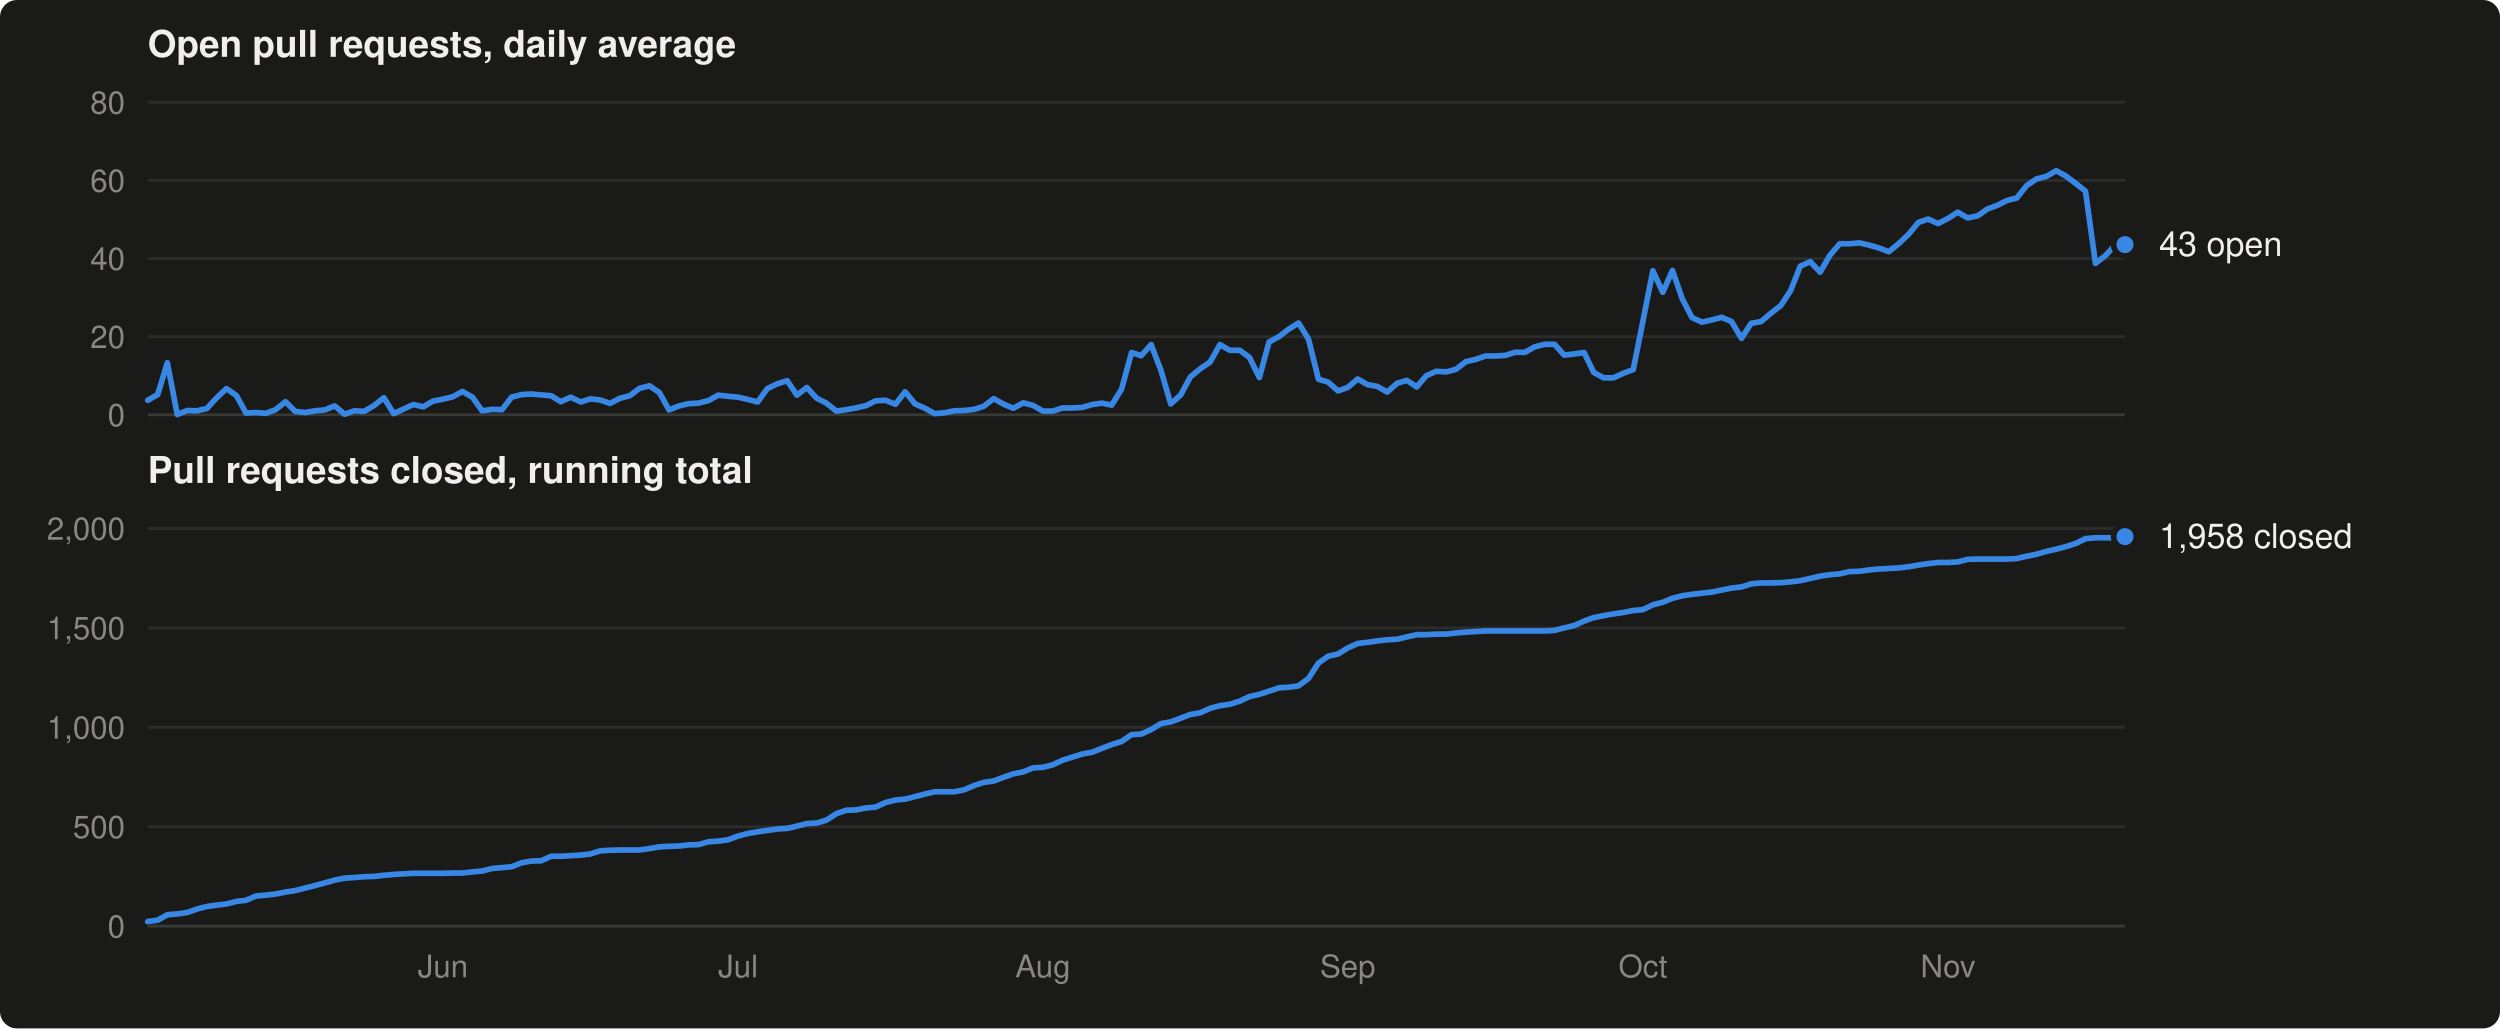
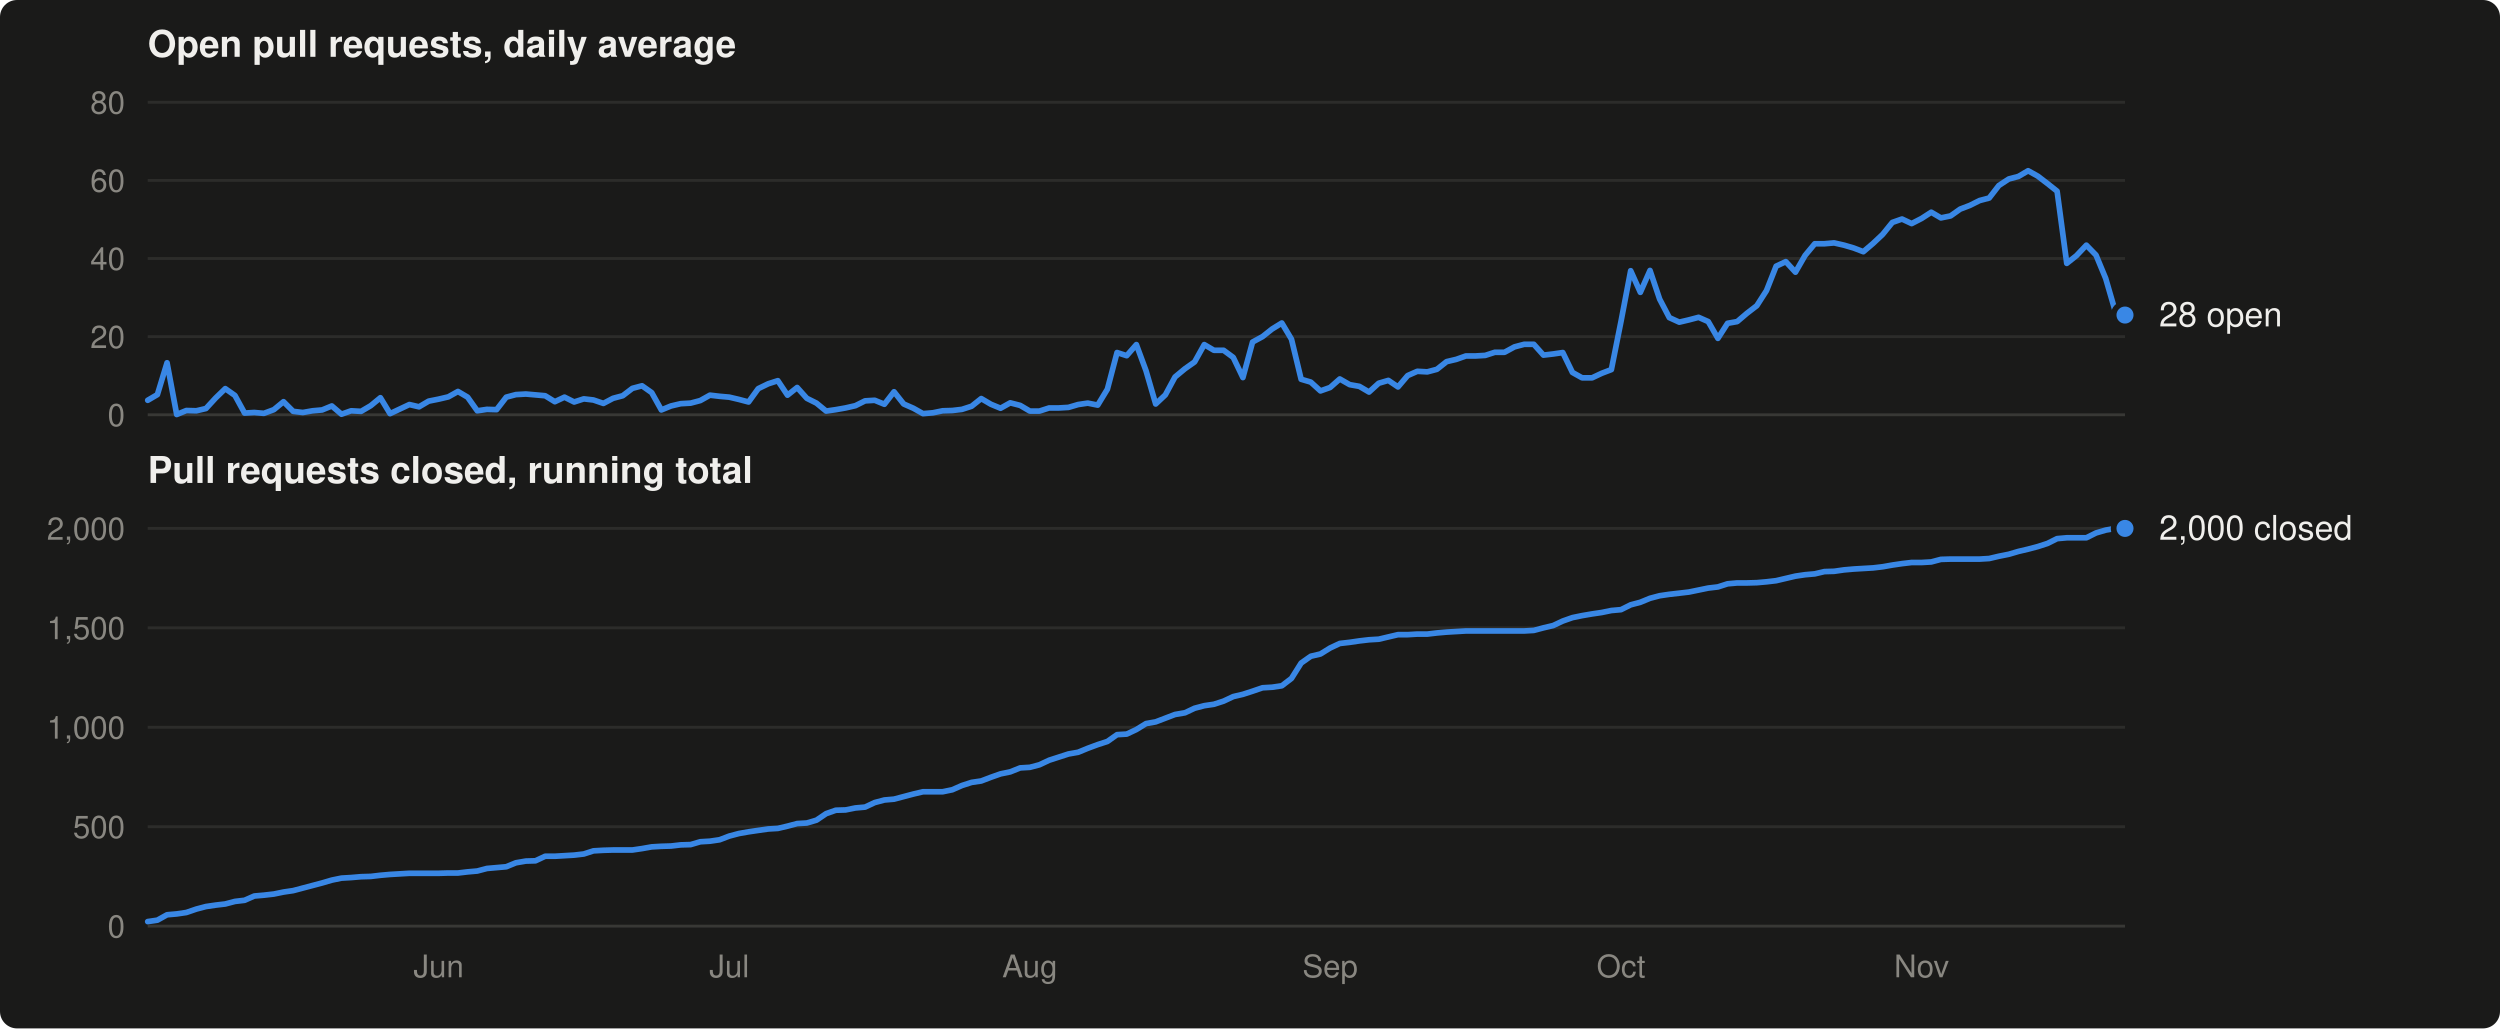
<svg xmlns="http://www.w3.org/2000/svg" width="880" height="362" viewBox="0 0 880 362" role="img" aria-labelledby="t d" font-family="-apple-system, BlinkMacSystemFont, 'Segoe UI', Helvetica, Arial, sans-serif">
  <rect width="100%" height="100%" rx="6" fill="#1a1a19" />
  <text x="52.0" y="20.0" fill="#f0efec" font-size="13" font-weight="600" text-anchor="start">Open pull requests, daily average</text>
  <line x1="52" y1="146.0" x2="748" y2="146.0" stroke="#383835" stroke-width="1" />
  <text x="44.0" y="150.0" fill="#898781" font-size="11" font-weight="400" text-anchor="end">0</text>
  <line x1="52" y1="118.5" x2="748" y2="118.5" stroke="#2c2c2a" stroke-width="1" />
  <text x="44.0" y="122.5" fill="#898781" font-size="11" font-weight="400" text-anchor="end">20</text>
  <line x1="52" y1="91.0" x2="748" y2="91.0" stroke="#2c2c2a" stroke-width="1" />
  <text x="44.0" y="95.0" fill="#898781" font-size="11" font-weight="400" text-anchor="end">40</text>
  <line x1="52" y1="63.5" x2="748" y2="63.5" stroke="#2c2c2a" stroke-width="1" />
  <text x="44.0" y="67.5" fill="#898781" font-size="11" font-weight="400" text-anchor="end">60</text>
  <line x1="52" y1="36.0" x2="748" y2="36.0" stroke="#2c2c2a" stroke-width="1" />
  <text x="44.0" y="40.0" fill="#898781" font-size="11" font-weight="400" text-anchor="end">80</text>
-   <path d="M52.0,140.9 L55.5,138.9 L58.9,127.7 L62.4,145.9 L65.9,144.5 L69.3,144.6 L72.8,143.8 L76.2,140.1 L79.7,136.8 L83.2,139.2 L86.6,145.4 L90.1,145.2 L93.6,145.5 L97.0,144.2 L100.5,141.4 L103.9,144.8 L107.4,145.2 L110.9,144.6 L114.3,144.3 L117.8,142.9 L121.3,145.8 L124.7,144.6 L128.2,144.8 L131.6,142.8 L135.1,140.0 L138.6,145.6 L142.0,144.0 L145.5,142.4 L149.0,143.2 L152.4,141.2 L155.9,140.5 L159.3,139.7 L162.8,137.8 L166.3,139.8 L169.7,144.6 L173.2,144.1 L176.7,144.2 L180.1,139.8 L183.6,138.9 L187.0,138.7 L190.5,139.0 L194.0,139.3 L197.4,141.4 L200.9,139.8 L204.4,141.5 L207.8,140.4 L211.3,140.8 L214.7,142.0 L218.2,140.2 L221.7,139.3 L225.1,136.7 L228.6,135.8 L232.1,138.2 L235.5,144.3 L239.0,142.9 L242.4,142.1 L245.9,141.9 L249.4,141.0 L252.8,139.1 L256.3,139.5 L259.8,139.8 L263.2,140.6 L266.7,141.5 L270.1,136.8 L273.6,135.1 L277.1,134.0 L280.5,139.1 L284.0,136.4 L287.5,140.2 L290.9,141.9 L294.4,144.7 L297.9,144.2 L301.3,143.6 L304.8,142.8 L308.2,141.1 L311.7,140.9 L315.2,142.3 L318.6,137.9 L322.1,142.2 L325.6,143.7 L329.0,145.6 L332.5,145.3 L335.9,144.6 L339.4,144.5 L342.9,144.1 L346.3,143.0 L349.8,140.3 L353.3,142.3 L356.7,143.7 L360.2,141.8 L363.6,142.7 L367.1,144.7 L370.6,144.7 L374.0,143.6 L377.5,143.6 L381.0,143.4 L384.4,142.4 L387.9,141.9 L391.3,142.6 L394.8,137.0 L398.3,124.1 L401.7,125.2 L405.2,121.3 L408.7,130.5 L412.1,142.2 L415.6,139.0 L419.0,132.7 L422.5,129.8 L426.0,127.4 L429.4,121.3 L432.9,123.3 L436.4,123.3 L439.8,125.8 L443.3,132.9 L446.7,120.4 L450.2,118.5 L453.7,115.8 L457.1,113.7 L460.6,119.4 L464.1,133.5 L467.5,134.5 L471.0,137.6 L474.4,136.4 L477.9,133.4 L481.4,135.4 L484.8,136.0 L488.3,138.0 L491.8,134.9 L495.2,133.9 L498.7,136.2 L502.1,132.2 L505.6,130.7 L509.1,130.9 L512.5,130.0 L516.0,127.3 L519.5,126.5 L522.9,125.3 L526.4,125.3 L529.9,125.1 L533.3,124.0 L536.8,124.0 L540.2,122.1 L543.7,121.2 L547.2,121.2 L550.6,125.0 L554.1,124.6 L557.6,124.1 L561.0,131.1 L564.5,133.0 L567.9,133.0 L571.4,131.4 L574.9,130.1 L578.3,113.1 L581.8,95.3 L585.3,102.9 L588.7,95.2 L592.2,105.3 L595.6,111.8 L599.1,113.4 L602.6,112.6 L606.0,111.7 L609.5,113.2 L613.0,119.1 L616.4,113.8 L619.9,113.2 L623.3,110.3 L626.8,107.6 L630.3,102.3 L633.7,93.7 L637.2,92.1 L640.7,95.8 L644.1,89.9 L647.6,85.8 L651.0,85.8 L654.5,85.5 L658.0,86.3 L661.4,87.3 L664.9,88.6 L668.4,85.7 L671.8,82.5 L675.3,78.3 L678.7,77.1 L682.2,78.7 L685.7,76.9 L689.1,74.7 L692.6,76.7 L696.1,76.0 L699.5,73.6 L703.0,72.3 L706.4,70.6 L709.9,69.7 L713.4,65.3 L716.8,63.0 L720.3,62.1 L723.8,60.1 L727.2,62.0 L730.7,64.6 L734.1,67.3 L737.6,92.7 L741.1,90.0 L744.5,86.3 L748.0,86.1" fill="none" stroke="#3987e5" stroke-width="2" stroke-linejoin="round" stroke-linecap="round" />
-   <circle cx="748.0" cy="86.1" r="4" fill="#3987e5" stroke="#1a1a19" stroke-width="2" />
-   <text x="760.0" y="90.1" fill="#f0efec" font-size="12" font-weight="400" text-anchor="start">43 open</text>
+   <path d="M52.0,140.9 L55.4,138.9 L58.8,127.7 L62.2,145.9 L65.6,144.5 L69.1,144.6 L72.5,143.8 L75.9,140.1 L79.3,136.8 L82.7,139.2 L86.1,145.4 L89.5,145.2 L92.9,145.5 L96.4,144.2 L99.8,141.4 L103.2,144.8 L106.6,145.2 L110.0,144.6 L113.4,144.3 L116.8,142.9 L120.2,145.8 L123.6,144.6 L127.1,144.8 L130.5,142.8 L133.9,140.0 L137.3,145.6 L140.7,144.0 L144.1,142.4 L147.5,143.2 L150.9,141.2 L154.4,140.5 L157.8,139.7 L161.2,137.8 L164.6,139.8 L168.0,144.6 L171.4,144.1 L174.8,144.2 L178.2,139.8 L181.6,138.9 L185.1,138.7 L188.5,139.0 L191.9,139.3 L195.3,141.4 L198.7,139.8 L202.1,141.5 L205.5,140.4 L208.9,140.8 L212.4,142.0 L215.8,140.2 L219.2,139.3 L222.6,136.7 L226.0,135.8 L229.4,138.2 L232.8,144.3 L236.2,142.9 L239.6,142.1 L243.1,141.9 L246.5,141.0 L249.9,139.1 L253.3,139.5 L256.7,139.8 L260.1,140.6 L263.5,141.5 L266.9,136.8 L270.4,135.1 L273.8,134.0 L277.2,139.1 L280.6,136.4 L284.0,140.2 L287.4,141.9 L290.8,144.7 L294.2,144.2 L297.6,143.6 L301.1,142.8 L304.5,141.1 L307.9,140.9 L311.3,142.3 L314.7,137.9 L318.1,142.2 L321.5,143.7 L324.9,145.6 L328.4,145.3 L331.8,144.6 L335.2,144.5 L338.6,144.1 L342.0,143.0 L345.4,140.3 L348.8,142.3 L352.2,143.7 L355.6,141.8 L359.1,142.7 L362.5,144.7 L365.9,144.7 L369.3,143.6 L372.7,143.6 L376.1,143.4 L379.5,142.4 L382.9,141.9 L386.4,142.6 L389.8,137.0 L393.2,124.1 L396.6,125.2 L400.0,121.3 L403.4,130.5 L406.8,142.2 L410.2,139.0 L413.6,132.7 L417.1,129.8 L420.5,127.4 L423.9,121.3 L427.3,123.3 L430.7,123.3 L434.1,125.8 L437.5,132.9 L440.9,120.4 L444.4,118.5 L447.8,115.8 L451.2,113.7 L454.6,119.4 L458.0,133.5 L461.4,134.5 L464.8,137.6 L468.2,136.4 L471.6,133.4 L475.1,135.4 L478.5,136.0 L481.9,138.0 L485.3,134.9 L488.7,133.9 L492.1,136.2 L495.5,132.2 L498.9,130.7 L502.4,130.9 L505.8,130.0 L509.2,127.3 L512.6,126.5 L516.0,125.3 L519.4,125.3 L522.8,125.1 L526.2,124.0 L529.6,124.0 L533.1,122.1 L536.5,121.2 L539.9,121.2 L543.3,125.0 L546.7,124.6 L550.1,124.1 L553.5,131.1 L556.9,133.0 L560.4,133.0 L563.8,131.4 L567.2,130.1 L570.6,113.1 L574.0,95.3 L577.4,102.9 L580.8,95.2 L584.2,105.3 L587.6,111.8 L591.1,113.4 L594.5,112.6 L597.9,111.7 L601.3,113.2 L604.7,119.1 L608.1,113.8 L611.5,113.2 L614.9,110.3 L618.4,107.6 L621.8,102.3 L625.2,93.7 L628.6,92.1 L632.0,95.8 L635.4,89.9 L638.8,85.8 L642.2,85.8 L645.6,85.5 L649.1,86.3 L652.5,87.3 L655.9,88.6 L659.3,85.7 L662.7,82.5 L666.1,78.3 L669.5,77.1 L672.9,78.7 L676.4,76.9 L679.8,74.7 L683.2,76.7 L686.6,76.0 L690.0,73.6 L693.4,72.3 L696.8,70.6 L700.2,69.7 L703.6,65.3 L707.1,63.0 L710.5,62.1 L713.9,60.1 L717.3,62.0 L720.7,64.6 L724.1,67.3 L727.5,92.7 L730.9,90.0 L734.4,86.3 L737.8,89.8 L741.2,98.0 L744.6,109.7 L748.0,110.9" fill="none" stroke="#3987e5" stroke-width="2" stroke-linejoin="round" stroke-linecap="round" />
+   <circle cx="748.0" cy="110.9" r="4" fill="#3987e5" stroke="#1a1a19" stroke-width="2" />
+   <text x="760.0" y="114.9" fill="#f0efec" font-size="12" font-weight="400" text-anchor="start">28 open</text>
  <text x="52.0" y="170.0" fill="#f0efec" font-size="13" font-weight="600" text-anchor="start">Pull requests closed, running total</text>
  <line x1="52" y1="326.0" x2="748" y2="326.0" stroke="#383835" stroke-width="1" />
  <text x="44.0" y="330.0" fill="#898781" font-size="11" font-weight="400" text-anchor="end">0</text>
  <line x1="52" y1="291.0" x2="748" y2="291.0" stroke="#2c2c2a" stroke-width="1" />
  <text x="44.0" y="295.0" fill="#898781" font-size="11" font-weight="400" text-anchor="end">500</text>
  <line x1="52" y1="256.0" x2="748" y2="256.0" stroke="#2c2c2a" stroke-width="1" />
  <text x="44.0" y="260.0" fill="#898781" font-size="11" font-weight="400" text-anchor="end">1,000</text>
  <line x1="52" y1="221.0" x2="748" y2="221.0" stroke="#2c2c2a" stroke-width="1" />
  <text x="44.0" y="225.0" fill="#898781" font-size="11" font-weight="400" text-anchor="end">1,500</text>
  <line x1="52" y1="186.0" x2="748" y2="186.0" stroke="#2c2c2a" stroke-width="1" />
  <text x="44.0" y="190.0" fill="#898781" font-size="11" font-weight="400" text-anchor="end">2,000</text>
-   <path d="M52.0,324.4 L55.5,323.9 L58.9,322.0 L62.4,321.7 L65.9,321.2 L69.3,320.0 L72.8,319.1 L76.2,318.6 L79.7,318.2 L83.2,317.3 L86.6,316.9 L90.1,315.4 L93.6,315.1 L97.0,314.7 L100.5,314.0 L103.9,313.5 L107.4,312.6 L110.9,311.7 L114.3,310.8 L117.8,309.8 L121.3,309.1 L124.7,308.9 L128.2,308.6 L131.6,308.5 L135.1,308.1 L138.6,307.8 L142.0,307.6 L145.5,307.4 L149.0,307.4 L152.4,307.4 L155.9,307.4 L159.3,307.3 L162.8,307.3 L166.3,306.9 L169.7,306.6 L173.2,305.7 L176.7,305.4 L180.1,305.1 L183.6,303.7 L187.0,303.1 L190.5,303.0 L194.0,301.4 L197.4,301.4 L200.9,301.2 L204.4,301.0 L207.8,300.6 L211.3,299.5 L214.7,299.3 L218.2,299.2 L221.7,299.2 L225.1,299.2 L228.6,298.7 L232.1,298.1 L235.5,297.9 L239.0,297.8 L242.4,297.4 L245.9,297.3 L249.4,296.3 L252.8,296.1 L256.3,295.6 L259.8,294.3 L263.2,293.4 L266.7,292.8 L270.1,292.3 L273.6,291.8 L277.1,291.6 L280.5,290.8 L284.0,289.9 L287.5,289.7 L290.9,288.7 L294.4,286.4 L297.9,285.2 L301.3,285.1 L304.8,284.4 L308.2,284.1 L311.7,282.5 L315.2,281.6 L318.6,281.3 L322.1,280.4 L325.6,279.5 L329.0,278.7 L332.5,278.7 L335.9,278.7 L339.4,278.0 L342.9,276.5 L346.3,275.4 L349.8,274.9 L353.3,273.6 L356.7,272.4 L360.2,271.7 L363.6,270.3 L367.1,270.1 L370.6,269.2 L374.0,267.6 L377.5,266.5 L381.0,265.4 L384.4,264.8 L387.9,263.4 L391.3,262.1 L394.8,261.0 L398.3,258.6 L401.7,258.4 L405.2,256.8 L408.7,254.7 L412.1,254.1 L415.6,252.8 L419.0,251.5 L422.5,250.9 L426.0,249.3 L429.4,248.4 L432.9,247.9 L436.4,246.8 L439.8,245.2 L443.3,244.4 L446.7,243.3 L450.2,242.1 L453.7,241.9 L457.1,241.4 L460.6,238.8 L464.1,233.4 L467.5,231.0 L471.0,230.2 L474.4,228.1 L477.9,226.5 L481.4,226.1 L484.8,225.6 L488.3,225.2 L491.8,225.0 L495.2,224.2 L498.7,223.4 L502.1,223.4 L505.6,223.2 L509.1,223.2 L512.5,222.8 L516.0,222.5 L519.5,222.3 L522.9,222.1 L526.4,222.1 L529.9,222.1 L533.3,222.1 L536.8,222.1 L540.2,222.1 L543.7,222.1 L547.2,221.9 L550.6,221.0 L554.1,220.2 L557.6,218.6 L561.0,217.4 L564.5,216.7 L567.9,216.1 L571.4,215.6 L574.9,214.9 L578.3,214.6 L581.8,212.9 L585.3,212.0 L588.7,210.6 L592.2,209.7 L595.6,209.2 L599.1,208.8 L602.6,208.4 L606.0,207.7 L609.5,207.0 L613.0,206.6 L616.4,205.5 L619.9,205.2 L623.3,205.2 L626.8,205.1 L630.3,204.8 L633.7,204.4 L637.2,203.6 L640.7,202.8 L644.1,202.3 L647.6,202.0 L651.0,201.2 L654.5,201.1 L658.0,200.6 L661.4,200.3 L664.9,200.1 L668.4,199.9 L671.8,199.5 L675.3,198.9 L678.7,198.4 L682.2,198.0 L685.7,198.0 L689.1,197.8 L692.6,196.9 L696.1,196.8 L699.5,196.8 L703.0,196.8 L706.4,196.8 L709.9,196.6 L713.4,195.8 L716.8,195.1 L720.3,194.1 L723.8,193.3 L727.2,192.4 L730.7,191.3 L734.1,189.6 L737.6,189.3 L741.1,189.3 L744.5,189.3 L748.0,188.9" fill="none" stroke="#3987e5" stroke-width="2" stroke-linejoin="round" stroke-linecap="round" />
-   <circle cx="748.0" cy="188.9" r="4" fill="#3987e5" stroke="#1a1a19" stroke-width="2" />
-   <text x="760.0" y="192.9" fill="#f0efec" font-size="12" font-weight="400" text-anchor="start">1,958 closed</text>
-   <text x="155.9" y="344.0" fill="#898781" font-size="11" font-weight="400" text-anchor="middle">Jun</text>
-   <text x="259.8" y="344.0" fill="#898781" font-size="11" font-weight="400" text-anchor="middle">Jul</text>
-   <text x="367.1" y="344.0" fill="#898781" font-size="11" font-weight="400" text-anchor="middle">Aug</text>
-   <text x="474.4" y="344.0" fill="#898781" font-size="11" font-weight="400" text-anchor="middle">Sep</text>
-   <text x="578.3" y="344.0" fill="#898781" font-size="11" font-weight="400" text-anchor="middle">Oct</text>
-   <text x="685.7" y="344.0" fill="#898781" font-size="11" font-weight="400" text-anchor="middle">Nov</text>
+   <path d="M52.0,324.4 L55.4,323.9 L58.8,322.0 L62.2,321.7 L65.6,321.2 L69.1,320.0 L72.5,319.1 L75.9,318.6 L79.3,318.2 L82.7,317.3 L86.1,316.9 L89.5,315.4 L92.9,315.1 L96.4,314.7 L99.8,314.0 L103.2,313.5 L106.6,312.6 L110.0,311.7 L113.4,310.8 L116.8,309.8 L120.2,309.1 L123.6,308.9 L127.1,308.6 L130.5,308.5 L133.9,308.1 L137.3,307.8 L140.7,307.6 L144.1,307.4 L147.5,307.4 L150.9,307.4 L154.4,307.4 L157.8,307.3 L161.2,307.3 L164.6,306.9 L168.0,306.6 L171.4,305.7 L174.8,305.4 L178.2,305.1 L181.6,303.7 L185.1,303.1 L188.5,303.0 L191.9,301.4 L195.3,301.4 L198.7,301.2 L202.1,301.0 L205.5,300.6 L208.9,299.5 L212.4,299.3 L215.8,299.2 L219.2,299.2 L222.6,299.2 L226.0,298.7 L229.4,298.1 L232.8,297.9 L236.2,297.8 L239.6,297.4 L243.1,297.3 L246.5,296.3 L249.9,296.1 L253.3,295.6 L256.7,294.3 L260.1,293.4 L263.5,292.8 L266.9,292.3 L270.4,291.8 L273.8,291.6 L277.2,290.8 L280.6,289.9 L284.0,289.7 L287.4,288.7 L290.8,286.4 L294.2,285.2 L297.6,285.1 L301.1,284.4 L304.5,284.1 L307.9,282.5 L311.3,281.6 L314.7,281.3 L318.1,280.4 L321.5,279.5 L324.9,278.7 L328.4,278.7 L331.8,278.7 L335.2,278.0 L338.6,276.5 L342.0,275.4 L345.4,274.9 L348.8,273.6 L352.2,272.4 L355.6,271.7 L359.1,270.3 L362.5,270.1 L365.9,269.2 L369.3,267.6 L372.7,266.5 L376.1,265.4 L379.5,264.8 L382.9,263.4 L386.4,262.1 L389.8,261.0 L393.2,258.6 L396.6,258.4 L400.0,256.8 L403.4,254.7 L406.8,254.1 L410.2,252.8 L413.6,251.5 L417.1,250.9 L420.5,249.3 L423.9,248.4 L427.3,247.9 L430.7,246.8 L434.1,245.2 L437.5,244.4 L440.9,243.3 L444.4,242.1 L447.8,241.9 L451.2,241.4 L454.6,238.8 L458.0,233.4 L461.4,231.0 L464.8,230.2 L468.2,228.1 L471.6,226.5 L475.1,226.1 L478.5,225.6 L481.9,225.2 L485.3,225.0 L488.7,224.2 L492.1,223.4 L495.5,223.4 L498.9,223.2 L502.4,223.2 L505.8,222.8 L509.2,222.5 L512.6,222.3 L516.0,222.1 L519.4,222.1 L522.8,222.1 L526.2,222.1 L529.6,222.1 L533.1,222.1 L536.5,222.1 L539.9,221.9 L543.3,221.0 L546.7,220.2 L550.1,218.6 L553.5,217.4 L556.9,216.7 L560.4,216.1 L563.8,215.6 L567.2,214.9 L570.6,214.6 L574.0,212.9 L577.4,212.0 L580.8,210.6 L584.2,209.7 L587.6,209.2 L591.1,208.8 L594.5,208.4 L597.9,207.7 L601.3,207.0 L604.7,206.6 L608.1,205.5 L611.5,205.2 L614.9,205.2 L618.4,205.1 L621.8,204.8 L625.2,204.4 L628.6,203.6 L632.0,202.8 L635.4,202.3 L638.8,202.0 L642.2,201.2 L645.6,201.1 L649.1,200.6 L652.5,200.3 L655.9,200.1 L659.3,199.9 L662.7,199.5 L666.1,198.9 L669.5,198.4 L672.9,198.0 L676.4,198.0 L679.8,197.8 L683.2,196.9 L686.6,196.8 L690.0,196.8 L693.4,196.8 L696.8,196.8 L700.2,196.6 L703.6,195.8 L707.1,195.1 L710.5,194.1 L713.9,193.3 L717.3,192.4 L720.7,191.3 L724.1,189.6 L727.5,189.3 L730.9,189.3 L734.4,189.3 L737.8,187.6 L741.2,186.6 L744.6,186.0 L748.0,186.0" fill="none" stroke="#3987e5" stroke-width="2" stroke-linejoin="round" stroke-linecap="round" />
+   <circle cx="748.0" cy="186.0" r="4" fill="#3987e5" stroke="#1a1a19" stroke-width="2" />
+   <text x="760.0" y="190.0" fill="#f0efec" font-size="12" font-weight="400" text-anchor="start">2,000 closed</text>
+   <text x="154.4" y="344.0" fill="#898781" font-size="11" font-weight="400" text-anchor="middle">Jun</text>
+   <text x="256.7" y="344.0" fill="#898781" font-size="11" font-weight="400" text-anchor="middle">Jul</text>
+   <text x="362.5" y="344.0" fill="#898781" font-size="11" font-weight="400" text-anchor="middle">Aug</text>
+   <text x="468.2" y="344.0" fill="#898781" font-size="11" font-weight="400" text-anchor="middle">Sep</text>
+   <text x="570.6" y="344.0" fill="#898781" font-size="11" font-weight="400" text-anchor="middle">Oct</text>
+   <text x="676.4" y="344.0" fill="#898781" font-size="11" font-weight="400" text-anchor="middle">Nov</text>
</svg>
